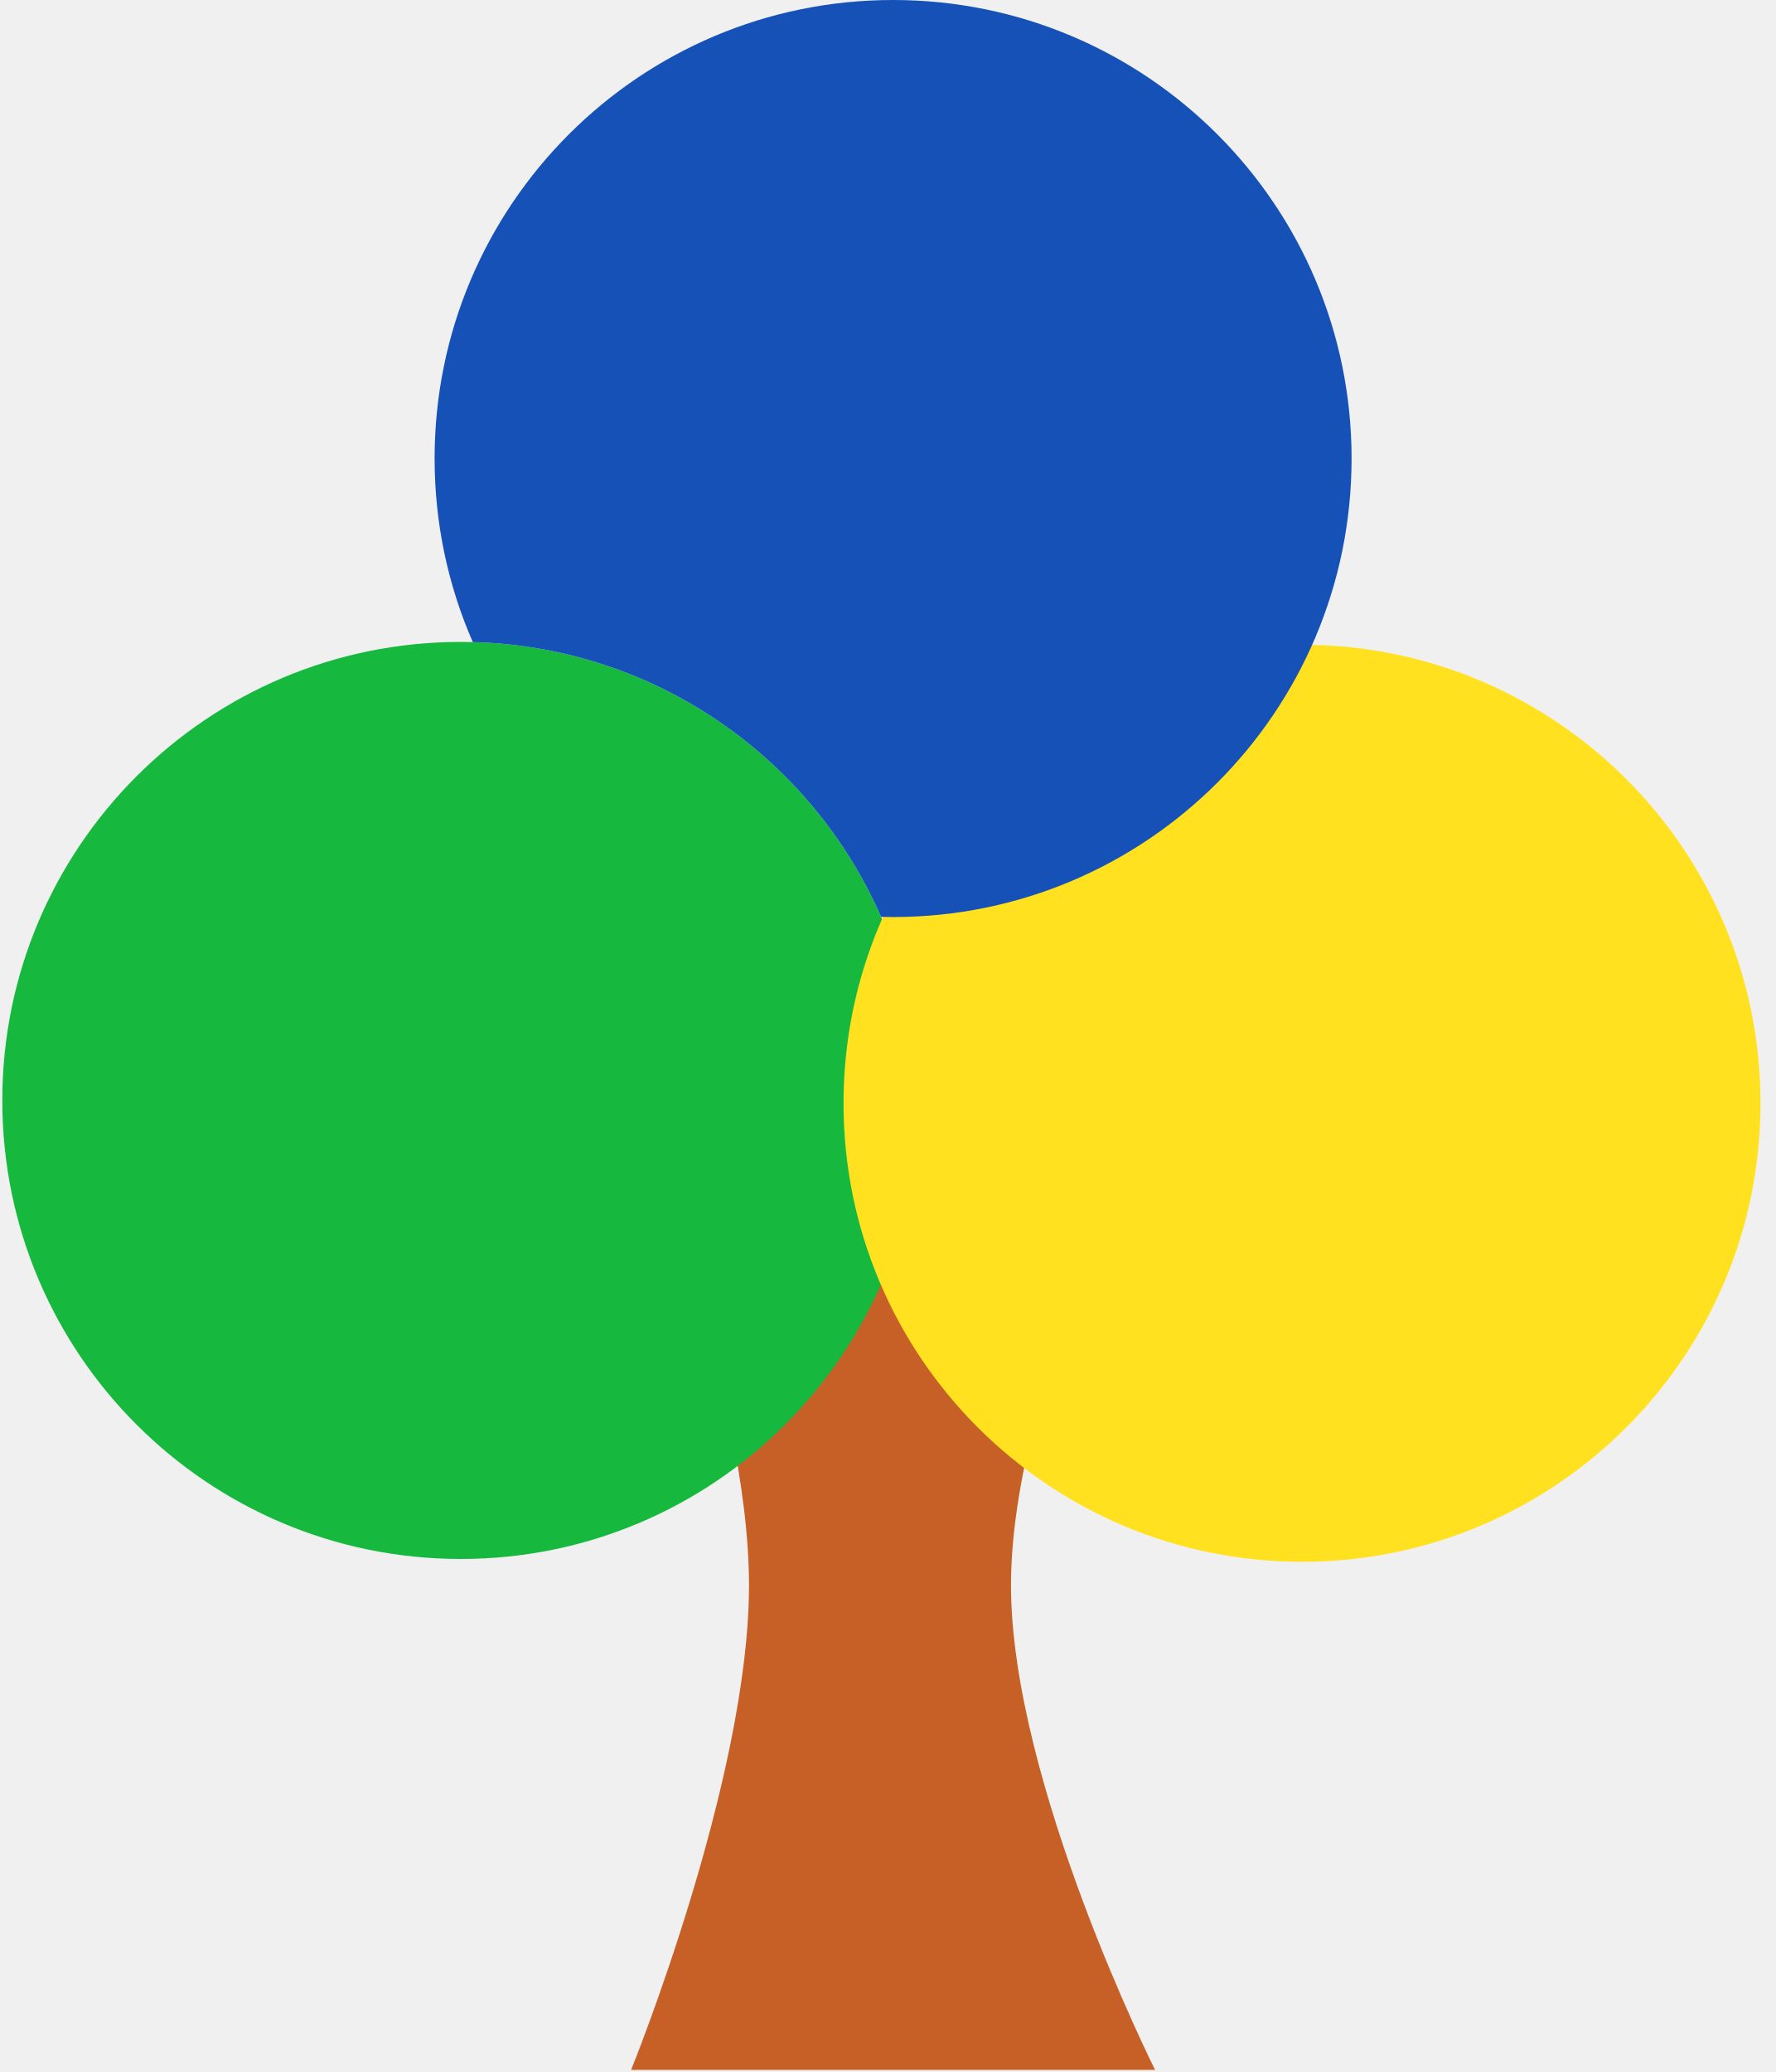
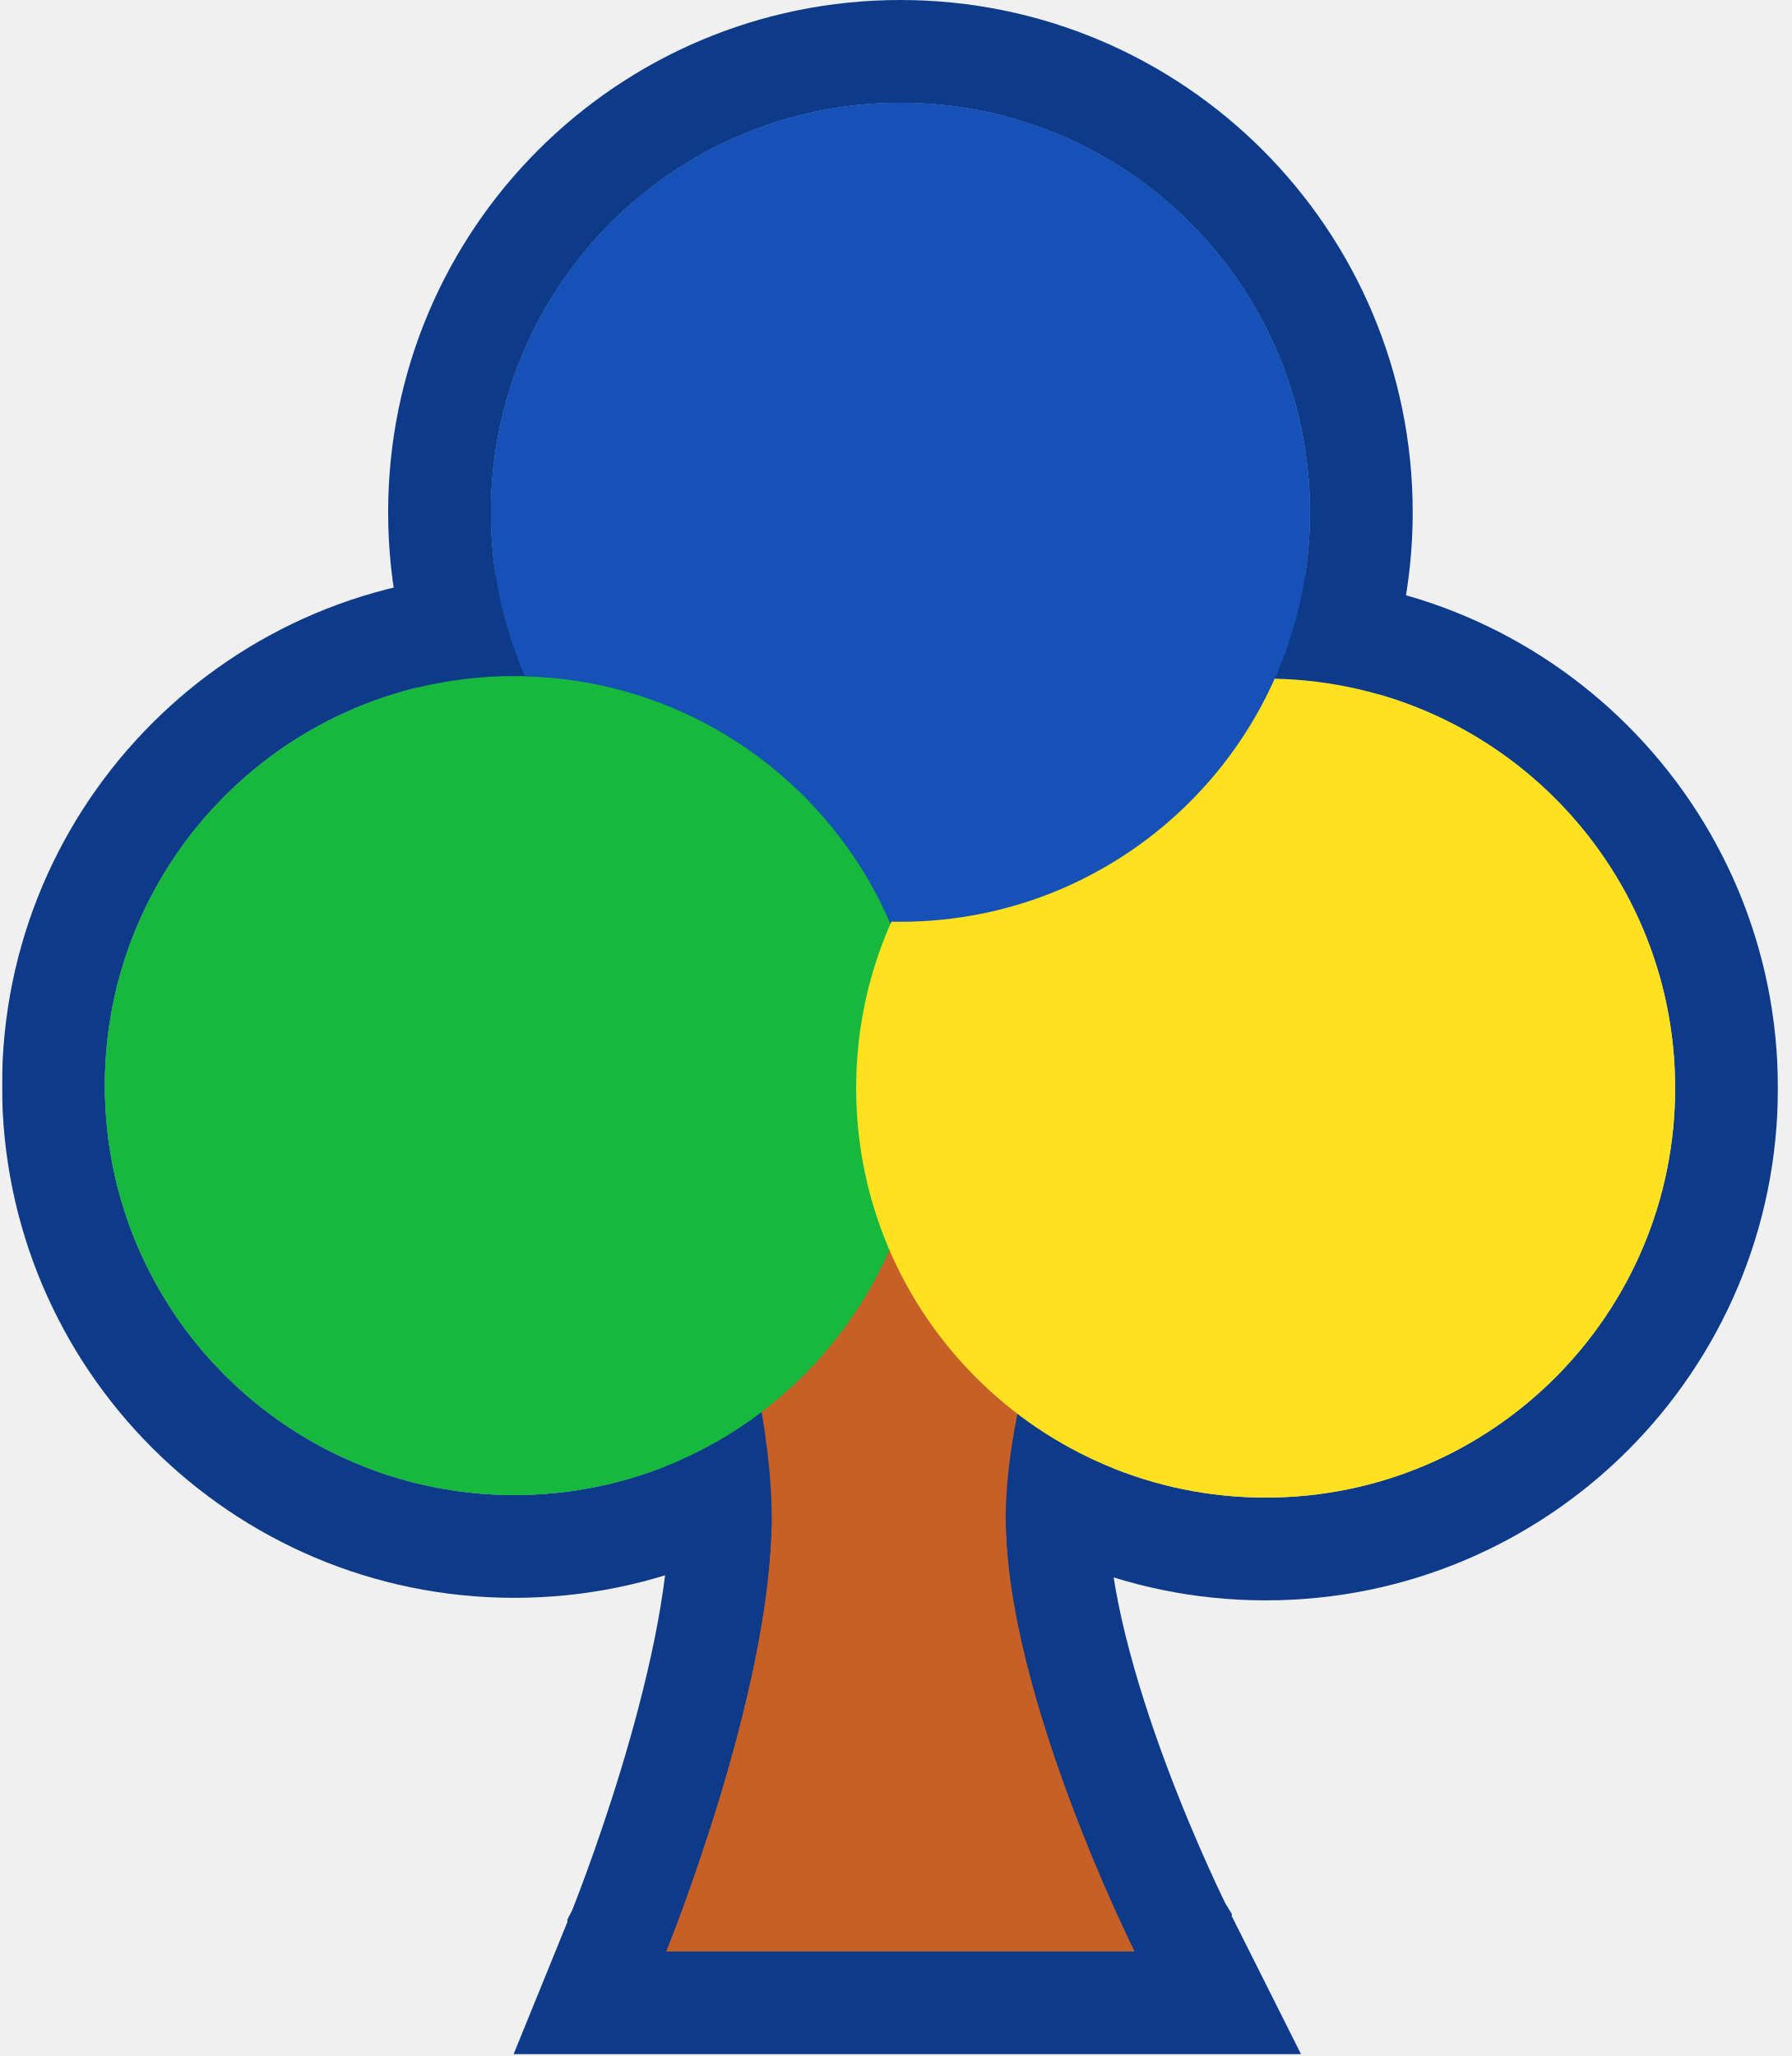
- <svg xmlns="http://www.w3.org/2000/svg" width="108" height="126" viewBox="0 0 108 126" fill="none">
-   <path d="M38.38 66.919H70.246C70.246 66.919 61.483 84.386 61.483 96.395C61.483 108.405 70.246 125.872 70.246 125.872H38.38C38.38 125.872 45.55 108.242 45.55 96.395C45.55 84.549 38.38 66.919 38.38 66.919Z" fill="#C76026" />
-   <path d="M55.906 66.919C55.906 82.319 43.423 94.802 28.023 94.802C12.624 94.802 0.14 82.319 0.14 66.919C0.14 51.52 12.624 39.036 28.023 39.036C43.423 39.036 55.906 51.52 55.906 66.919Z" fill="#16B83E" />
-   <path d="M107.065 67.091C107.065 82.49 94.581 94.974 79.182 94.974C63.782 94.974 51.299 82.49 51.299 67.091C51.299 51.691 63.782 39.208 79.182 39.208C94.581 39.208 107.065 51.691 107.065 67.091Z" fill="#FFE11F" />
-   <path fill-rule="evenodd" clip-rule="evenodd" d="M54.313 55.766C69.712 55.766 82.196 43.282 82.196 27.883C82.196 12.484 69.712 0 54.313 0C38.913 0 26.43 12.484 26.43 27.883C26.43 31.852 27.259 35.628 28.754 39.046C39.871 39.332 49.369 46.124 53.582 55.757C53.825 55.763 54.068 55.766 54.313 55.766Z" fill="#1651B8" />
+ <svg xmlns="http://www.w3.org/2000/svg" width="122" height="140" viewBox="0 0 122 140" fill="none">
+   <path d="M45.38 70.419H40.178L42.138 75.237L42.138 75.237L42.138 75.238L42.138 75.238L42.141 75.245L42.153 75.276C42.165 75.306 42.184 75.352 42.208 75.414C42.257 75.537 42.331 75.723 42.425 75.966C42.614 76.452 42.886 77.166 43.213 78.061C43.869 79.854 44.743 82.365 45.617 85.234C47.392 91.068 49.05 98.02 49.05 103.396C49.05 108.771 47.392 115.723 45.617 121.557C44.743 124.426 43.869 126.937 43.213 128.73C42.886 129.625 42.614 130.339 42.425 130.825C42.331 131.068 42.257 131.254 42.208 131.377C42.184 131.439 42.165 131.485 42.153 131.515L42.141 131.547L42.138 131.553L42.138 131.553L42.138 131.554L42.138 131.554L40.178 136.372H45.38H77.246H82.918L80.375 131.303L80.375 131.303L80.375 131.303L80.375 131.302L80.372 131.297L80.356 131.266C80.342 131.237 80.32 131.192 80.29 131.132C80.231 131.011 80.142 130.828 80.027 130.588C79.798 130.109 79.467 129.404 79.069 128.518C78.27 126.745 77.206 124.259 76.144 121.413C73.975 115.605 71.983 108.734 71.983 103.396C71.983 98.057 73.975 91.186 76.144 85.378C77.206 82.532 78.27 80.046 79.069 78.273C79.467 77.387 79.798 76.683 80.027 76.203C80.142 75.964 80.231 75.781 80.29 75.659C80.32 75.599 80.342 75.554 80.356 75.525L80.372 75.495L80.375 75.489L80.375 75.489L80.375 75.488L80.375 75.488L82.918 70.419H77.246H45.38Z" fill="#C76026" stroke="#0E3B89" stroke-width="7" />
+   <mask id="path-2-outside-1_1324_757" maskUnits="userSpaceOnUse" x="0.14" y="39.036" width="70" height="70" fill="black">
+     <rect fill="white" x="0.14" y="39.036" width="70" height="70" />
+     <path d="M62.906 73.919C62.906 89.319 50.423 101.802 35.023 101.802C19.624 101.802 7.14 89.319 7.14 73.919C7.14 58.52 19.624 46.036 35.023 46.036C50.423 46.036 62.906 58.52 62.906 73.919Z" />
+   </mask>
+   <path d="M62.906 73.919C62.906 89.319 50.423 101.802 35.023 101.802C19.624 101.802 7.14 89.319 7.14 73.919C7.14 58.52 19.624 46.036 35.023 46.036C50.423 46.036 62.906 58.52 62.906 73.919Z" fill="#16B83E" />
+   <path d="M55.906 73.919C55.906 85.453 46.557 94.802 35.023 94.802V108.802C54.288 108.802 69.906 93.185 69.906 73.919H55.906ZM35.023 94.802C23.49 94.802 14.14 85.453 14.14 73.919H0.14C0.14 93.185 15.758 108.802 35.023 108.802V94.802ZM14.14 73.919C14.14 62.386 23.49 53.036 35.023 53.036V39.036C15.758 39.036 0.14 54.654 0.14 73.919H14.14ZM35.023 53.036C46.557 53.036 55.906 62.386 55.906 73.919H69.906C69.906 54.654 54.288 39.036 35.023 39.036V53.036Z" fill="#0E3B89" mask="url(#path-2-outside-1_1324_757)" />
+   <mask id="path-4-outside-2_1324_757" maskUnits="userSpaceOnUse" x="51.065" y="39.208" width="70" height="70" fill="black">
+     <rect fill="white" x="51.065" y="39.208" width="70" height="70" />
+     <path d="M114.065 74.091C114.065 89.49 101.581 101.974 86.182 101.974C70.782 101.974 58.299 89.49 58.299 74.091C58.299 58.691 70.782 46.208 86.182 46.208C101.581 46.208 114.065 58.691 114.065 74.091Z" />
+   </mask>
+   <path d="M114.065 74.091C114.065 89.49 101.581 101.974 86.182 101.974C70.782 101.974 58.299 89.49 58.299 74.091C58.299 58.691 70.782 46.208 86.182 46.208C101.581 46.208 114.065 58.691 114.065 74.091Z" fill="#FFE11F" />
+   <path d="M107.065 74.091C107.065 85.624 97.715 94.974 86.182 94.974V108.974C105.447 108.974 121.065 93.356 121.065 74.091H107.065ZM86.182 94.974C74.648 94.974 65.299 85.624 65.299 74.091H51.299C51.299 93.356 66.916 108.974 86.182 108.974V94.974ZM65.299 74.091C65.299 62.557 74.648 53.208 86.182 53.208V39.208C66.916 39.208 51.299 54.825 51.299 74.091H65.299ZM86.182 53.208C97.715 53.208 107.065 62.557 107.065 74.091H121.065C121.065 54.825 105.447 39.208 86.182 39.208V53.208Z" fill="#0E3B89" mask="url(#path-4-outside-2_1324_757)" />
+   <mask id="path-6-outside-3_1324_757" maskUnits="userSpaceOnUse" x="26.43" y="0" width="70" height="70" fill="black">
+     <rect fill="white" x="26.43" width="70" height="70" />
+     <path fill-rule="evenodd" clip-rule="evenodd" d="M61.313 62.766C76.712 62.766 89.196 50.282 89.196 34.883C89.196 19.484 76.712 7 61.313 7C45.913 7 33.43 19.484 33.43 34.883C33.43 38.852 34.259 42.628 35.754 46.046C46.871 46.332 56.369 53.124 60.582 62.757C60.825 62.763 61.068 62.766 61.313 62.766Z" />
+   </mask>
+   <path fill-rule="evenodd" clip-rule="evenodd" d="M61.313 62.766C76.712 62.766 89.196 50.282 89.196 34.883C89.196 19.484 76.712 7 61.313 7C45.913 7 33.43 19.484 33.43 34.883C33.43 38.852 34.259 42.628 35.754 46.046C46.871 46.332 56.369 53.124 60.582 62.757C60.825 62.763 61.068 62.766 61.313 62.766Z" fill="#1651B8" />
+   <path d="M35.754 46.046L29.34 48.851L31.124 52.929L35.574 53.043L35.754 46.046ZM60.582 62.757L54.169 65.562L55.952 69.64L60.402 69.754L60.582 62.757ZM82.196 34.883C82.196 46.416 72.846 55.766 61.313 55.766V69.766C80.578 69.766 96.196 54.148 96.196 34.883H82.196ZM61.313 14C72.846 14 82.196 23.35 82.196 34.883H96.196C96.196 15.618 80.578 0 61.313 0V14ZM40.43 34.883C40.43 23.35 49.779 14 61.313 14V0C42.047 0 26.43 15.618 26.43 34.883H40.43ZM42.167 43.241C41.052 40.691 40.43 37.869 40.43 34.883H26.43C26.43 39.836 27.466 44.565 29.34 48.851L42.167 43.241ZM35.574 53.043C43.885 53.257 51.007 58.333 54.169 65.562L66.995 59.952C61.731 47.915 49.857 39.406 35.934 39.048L35.574 53.043ZM61.313 55.766C61.128 55.766 60.945 55.764 60.762 55.759L60.402 69.754C60.705 69.762 61.008 69.766 61.313 69.766V55.766Z" fill="#0E3B89" mask="url(#path-6-outside-3_1324_757)" />
+   <path d="M45.38 73.919H77.246C77.246 73.919 68.483 91.386 68.483 103.396C68.483 115.405 77.246 132.872 77.246 132.872H45.38C45.38 132.872 52.55 115.242 52.55 103.396C52.55 91.549 45.38 73.919 45.38 73.919Z" fill="#C76026" />
+   <path d="M62.906 73.919C62.906 89.319 50.423 101.802 35.023 101.802C19.624 101.802 7.14 89.319 7.14 73.919C7.14 58.52 19.624 46.036 35.023 46.036C50.423 46.036 62.906 58.52 62.906 73.919Z" fill="#16B83E" />
+   <path d="M114.065 74.091C114.065 89.49 101.581 101.974 86.182 101.974C70.782 101.974 58.299 89.49 58.299 74.091C58.299 58.691 70.782 46.208 86.182 46.208C101.581 46.208 114.065 58.691 114.065 74.091Z" fill="#FFE11F" />
+   <path fill-rule="evenodd" clip-rule="evenodd" d="M61.313 62.766C76.712 62.766 89.196 50.282 89.196 34.883C89.196 19.484 76.712 7 61.313 7C45.913 7 33.43 19.484 33.43 34.883C33.43 38.852 34.259 42.628 35.754 46.046C46.871 46.332 56.369 53.124 60.582 62.757C60.825 62.763 61.068 62.766 61.313 62.766Z" fill="#1651B8" />
</svg>
